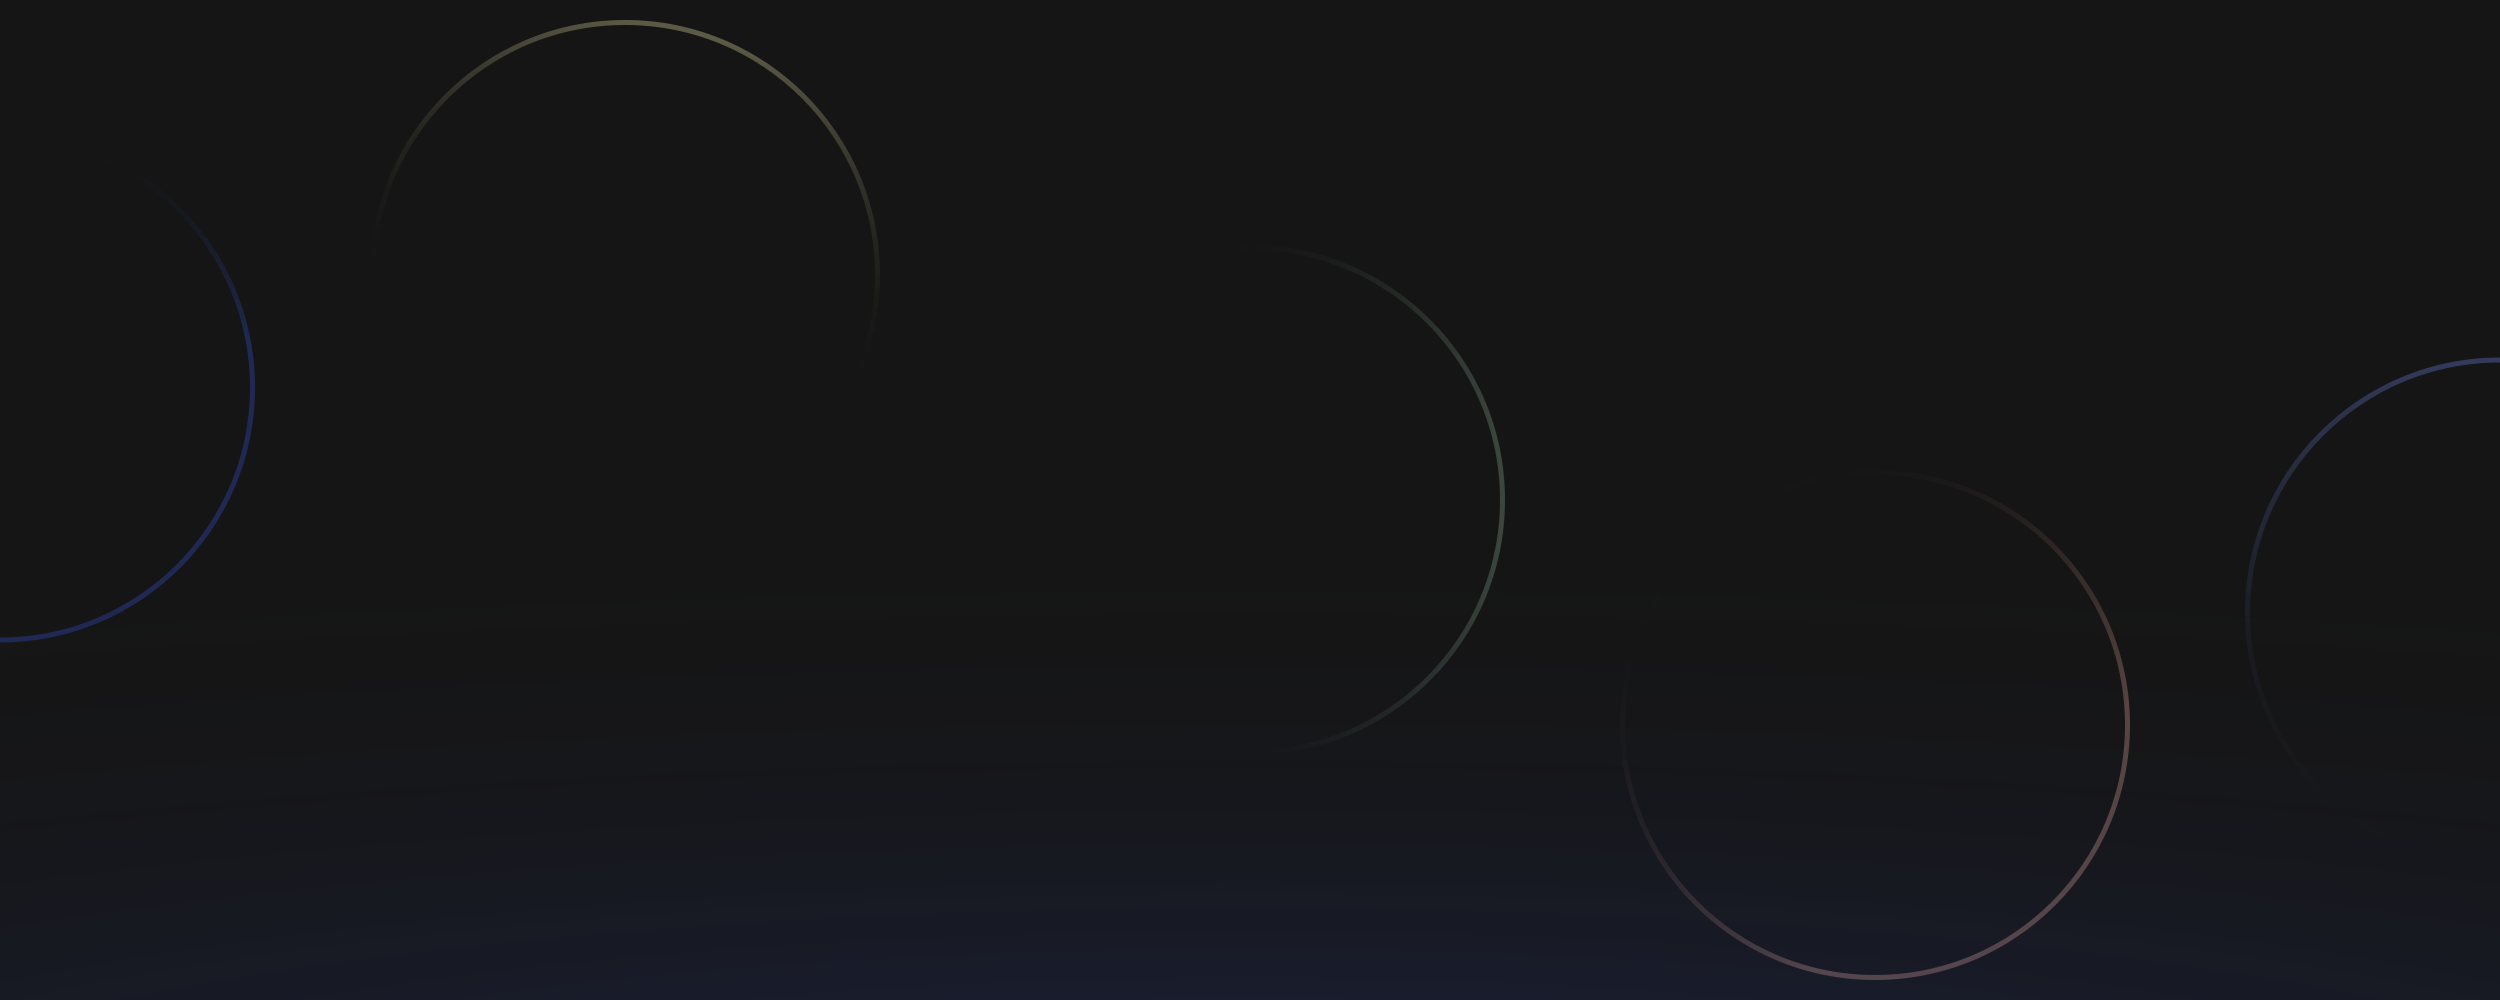
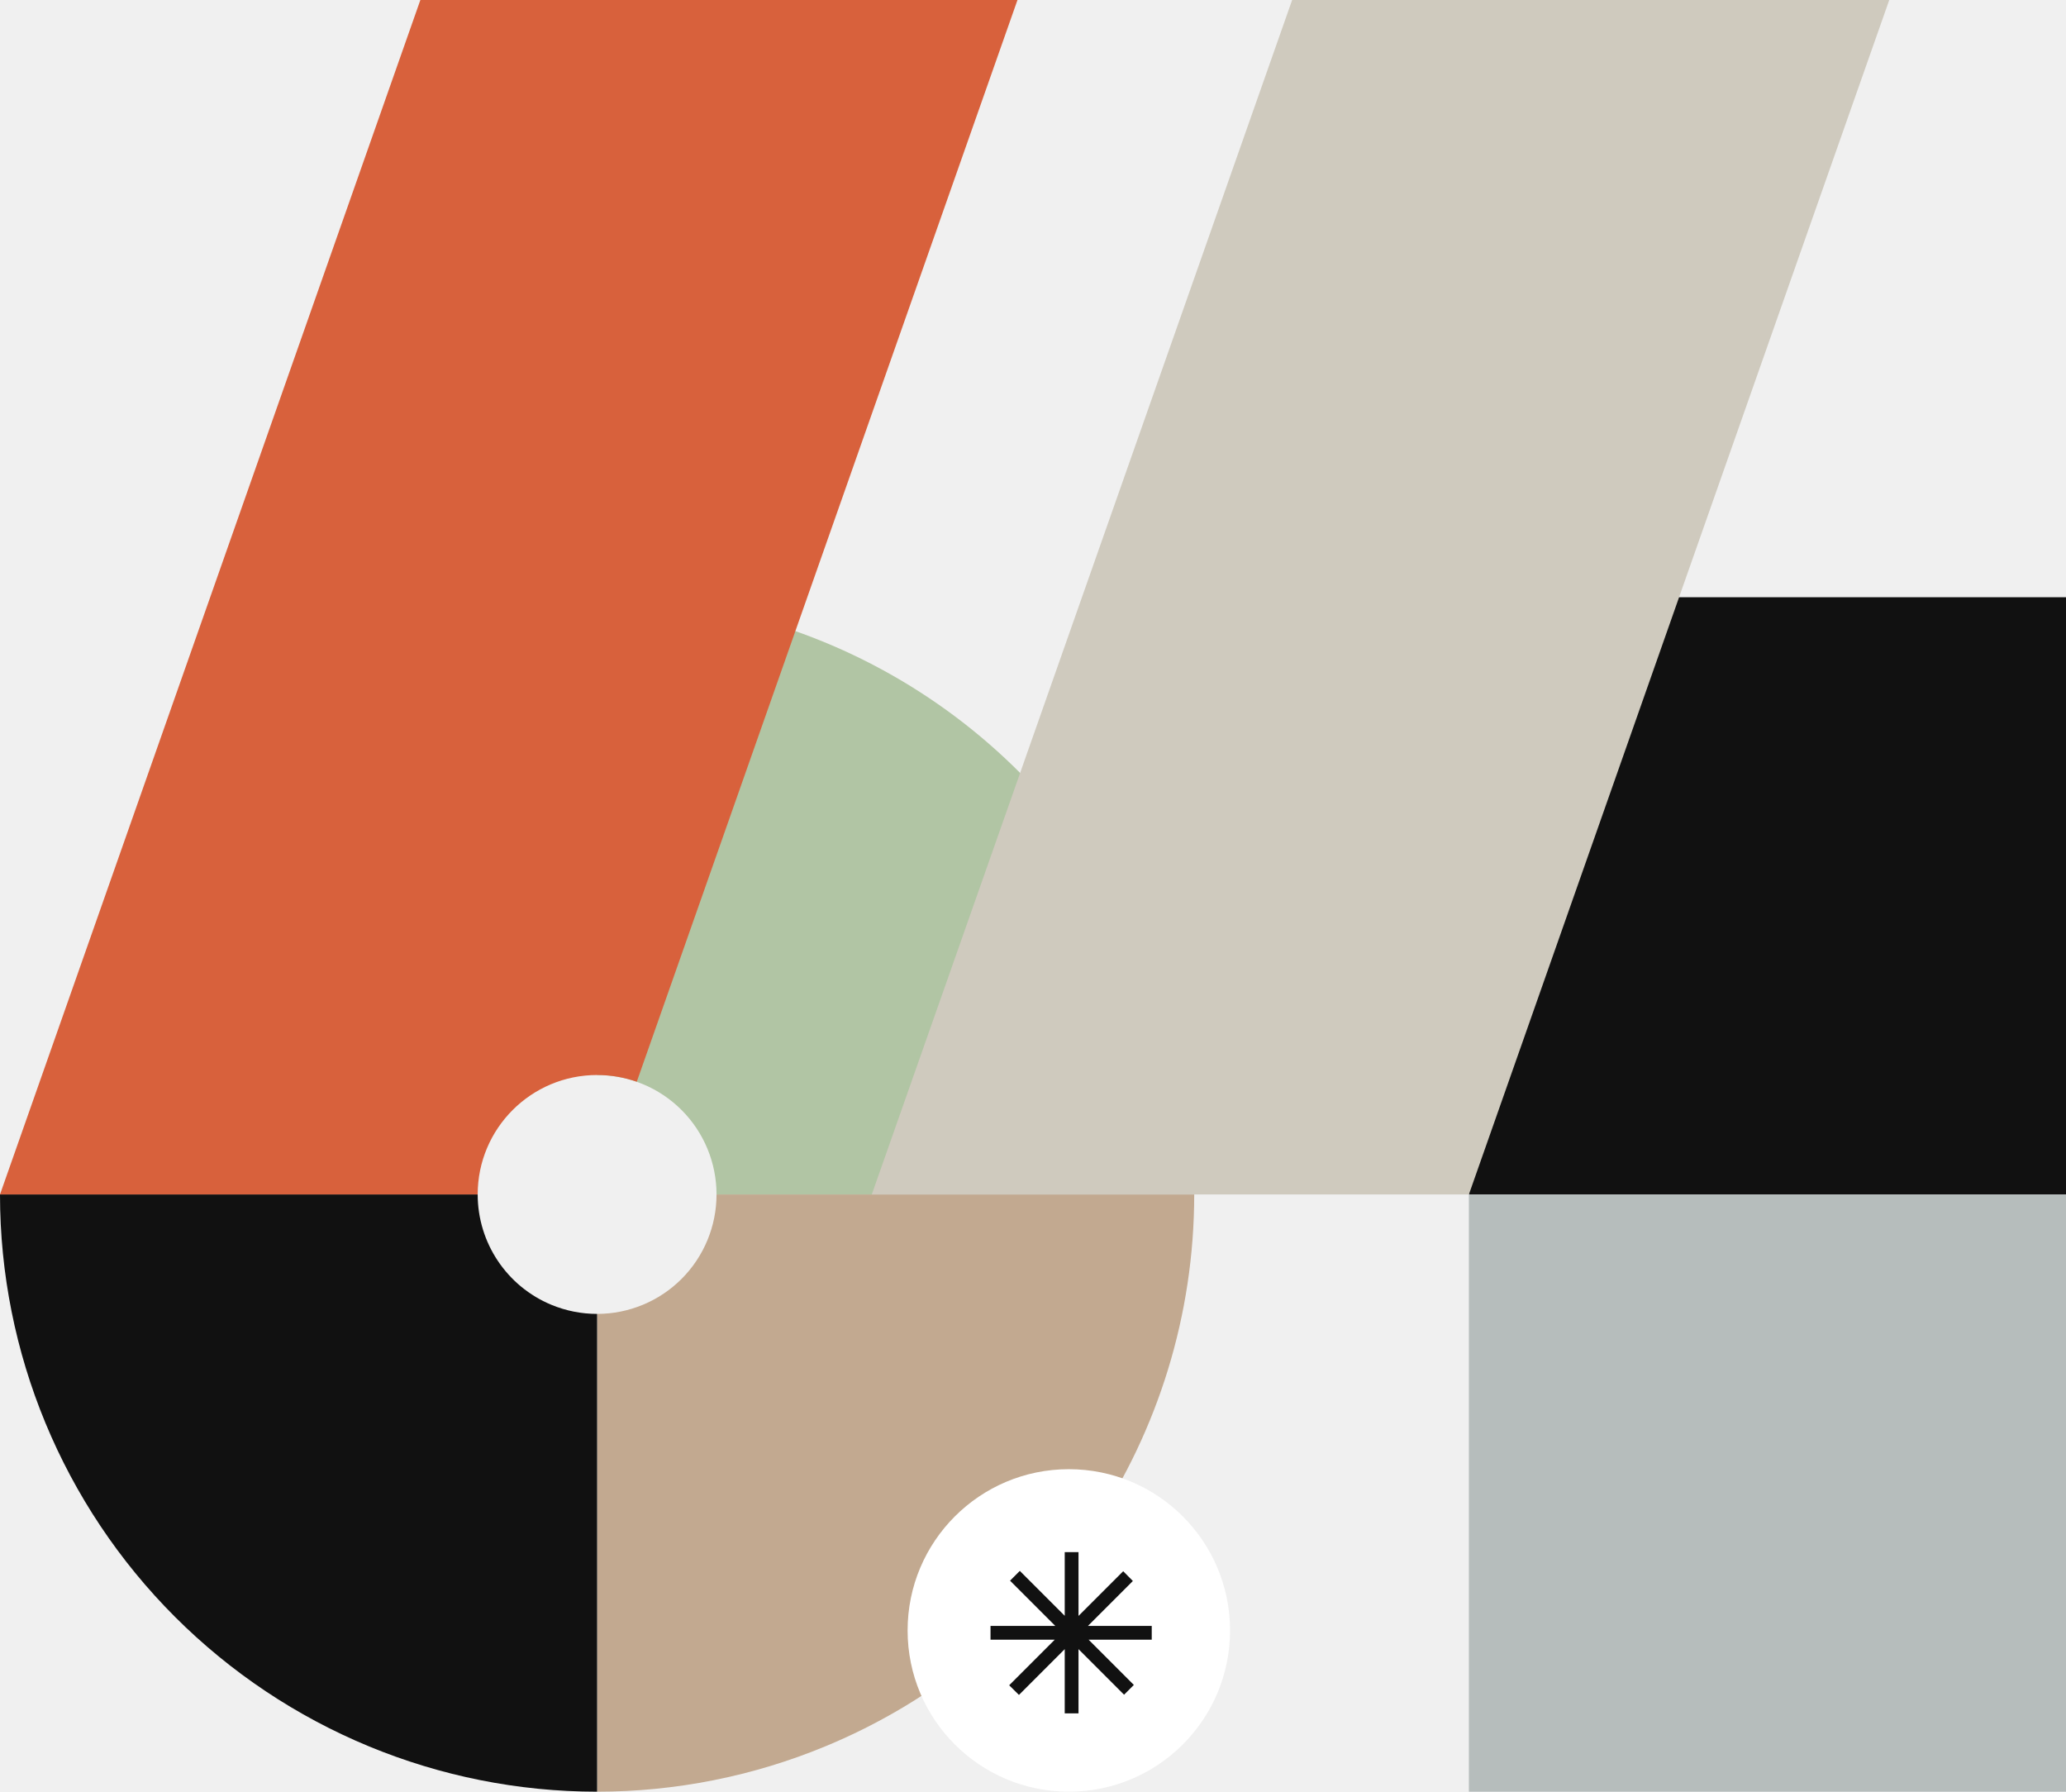
- <svg xmlns="http://www.w3.org/2000/svg" width="1000" height="400" fill="none">
-   <g clip-path="url(#clip0_1916_7547)">
-     <path fill="#151515" d="M0 0h1000v400H0z" />
-     <g opacity=".3" stroke-width="2">
-       <circle cy="155" r="101" stroke="url(#paint0_linear_1916_7547)" />
-       <circle cx="250" cy="110" r="101" transform="rotate(90 250 110)" stroke="url(#paint1_linear_1916_7547)" />
-       <circle cx="750" cy="290" r="101" transform="rotate(90 750 290)" stroke="url(#paint2_linear_1916_7547)" />
-       <circle opacity=".7" cx="500" cy="200" r="101" transform="rotate(90 500 200)" stroke="url(#paint3_linear_1916_7547)" />
-       <circle cx="1000" cy="245" r="101" stroke="url(#paint4_linear_1916_7547)" />
-     </g>
-     <ellipse opacity=".2" cx="500" cy="463" rx="1497" ry="249" fill="url(#paint5_radial_1916_7547)" />
-   </g>
-   <defs>
-     <linearGradient id="paint0_linear_1916_7547" x1="90" y1="270" x2="-24" y2="102" gradientUnits="userSpaceOnUse">
-       <stop stop-color="#3858E9" />
-       <stop offset=".516" stop-color="#3858E9" />
-       <stop offset="1" stop-color="#151515" stop-opacity="0" />
-     </linearGradient>
-     <linearGradient id="paint1_linear_1916_7547" x1="131" y1="183" x2="250" y2="210" gradientUnits="userSpaceOnUse">
-       <stop stop-color="#FFFCB5" />
-       <stop offset="1" stop-color="#151515" stop-opacity="0" />
-     </linearGradient>
-     <linearGradient id="paint2_linear_1916_7547" x1="664" y1="350" x2="825" y2="214" gradientUnits="userSpaceOnUse">
-       <stop stop-color="#151515" stop-opacity="0" />
-       <stop offset=".776" stop-color="#FFB7A7" />
-       <stop offset="1" stop-color="#FFB7A7" />
-     </linearGradient>
-     <linearGradient id="paint3_linear_1916_7547" x1="500" y1="100" x2="500" y2="300" gradientUnits="userSpaceOnUse">
-       <stop stop-color="#C7FFDB" />
-       <stop offset=".563" stop-color="#151515" stop-opacity="0" />
-     </linearGradient>
-     <linearGradient id="paint4_linear_1916_7547" x1="1000" y1="145" x2="1000" y2="345" gradientUnits="userSpaceOnUse">
-       <stop stop-color="#7B90FF" />
-       <stop offset="1" stop-color="#151515" stop-opacity="0" />
-     </linearGradient>
-     <radialGradient id="paint5_radial_1916_7547" cx="0" cy="0" r="1" gradientUnits="userSpaceOnUse" gradientTransform="matrix(0 249 -1497 0 500 463)">
-       <stop stop-color="#3858E9" />
-       <stop offset="1" stop-color="#151515" stop-opacity="0" />
-     </radialGradient>
-     <clipPath id="clip0_1916_7547">
-       <path fill="#fff" d="M0 0h1000v400H0z" />
-     </clipPath>
-   </defs>
+ <svg xmlns="http://www.w3.org/2000/svg" width="346" height="300" fill="none" viewBox="0 0 346 300">
+   <path fill="#C2A990" d="M200 200a100.006 100.006 0 0 1-61.732 92.388A100.006 100.006 0 0 1 100 300v-80a20.006 20.006 0 0 0 14.142-5.858A20.006 20.006 0 0 0 120 200h80Z" />
+   <path fill="#B1C5A4" d="M100 100a100.006 100.006 0 0 1 92.388 61.732A100.006 100.006 0 0 1 200 200h-80a20.006 20.006 0 0 0-5.858-14.142A20.006 20.006 0 0 0 100 180v-80Z" />
+   <path fill="#111" d="M100 300a100.01 100.01 0 0 1-70.71-29.289A100 100 0 0 1 0 200h80a20.005 20.005 0 0 0 12.346 18.478A20.002 20.002 0 0 0 100 220v80Z" />
+   <path fill="#D8613C" fill-rule="evenodd" d="M170.4 0h-100L0 200h80c0-11.046 8.954-20 20-20 2.329 0 4.564.398 6.642 1.129L170.4 0Z" clip-rule="evenodd" />
+   <path fill="#111" d="M246 100h100v100H246z" />
+   <path fill="#B6BDBC" d="M246 200h100v100H246z" />
+   <path fill="#CFCABE" d="M216.4 0h100L246 200H146L216.4 0Z" />
+   <circle cx="179" cy="273" r="27" fill="#fff" />
+   <path fill="#111" d="M180.621 259.886v10.683l7.486-7.485 1.617 1.635-7.522 7.522h10.684v2.308h-10.575l7.577 7.576-1.636 1.636-7.631-7.632v10.757h-2.307v-10.757l-7.668 7.668-1.635-1.617 7.631-7.631h-10.756v-2.308h10.847l-7.577-7.577 1.635-1.635 7.523 7.522v-10.665h2.307Z" />
</svg>
